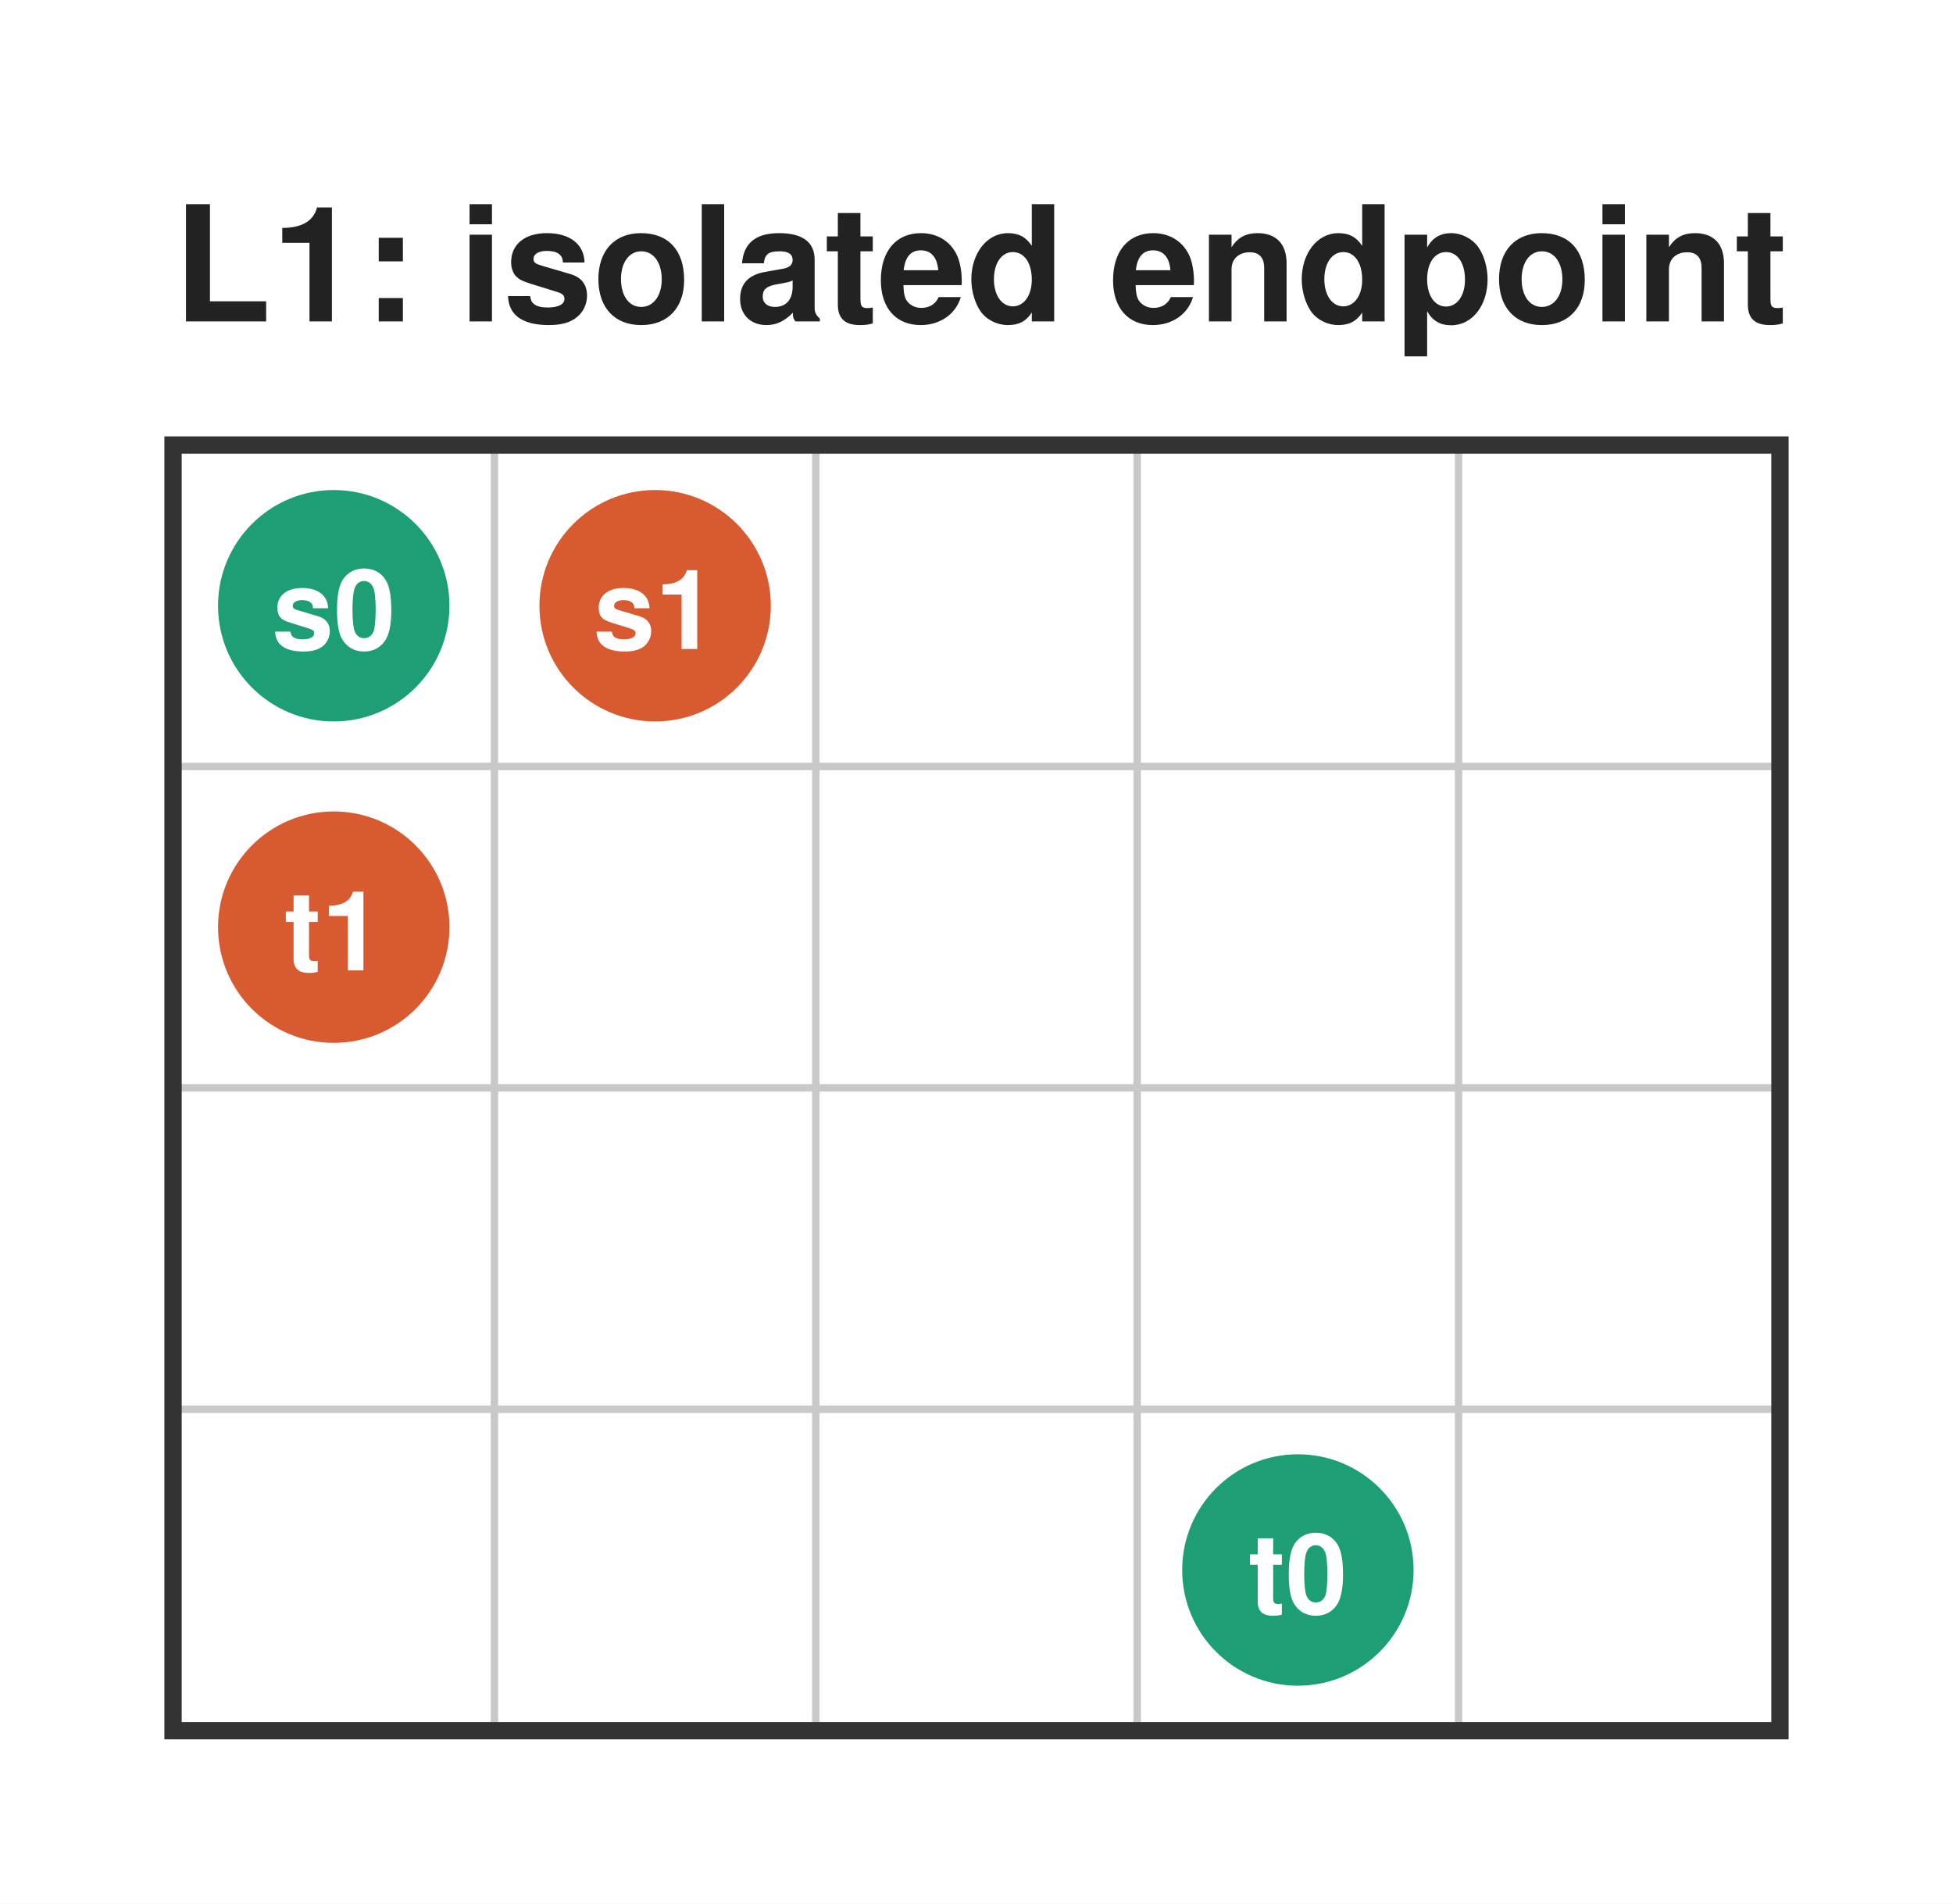
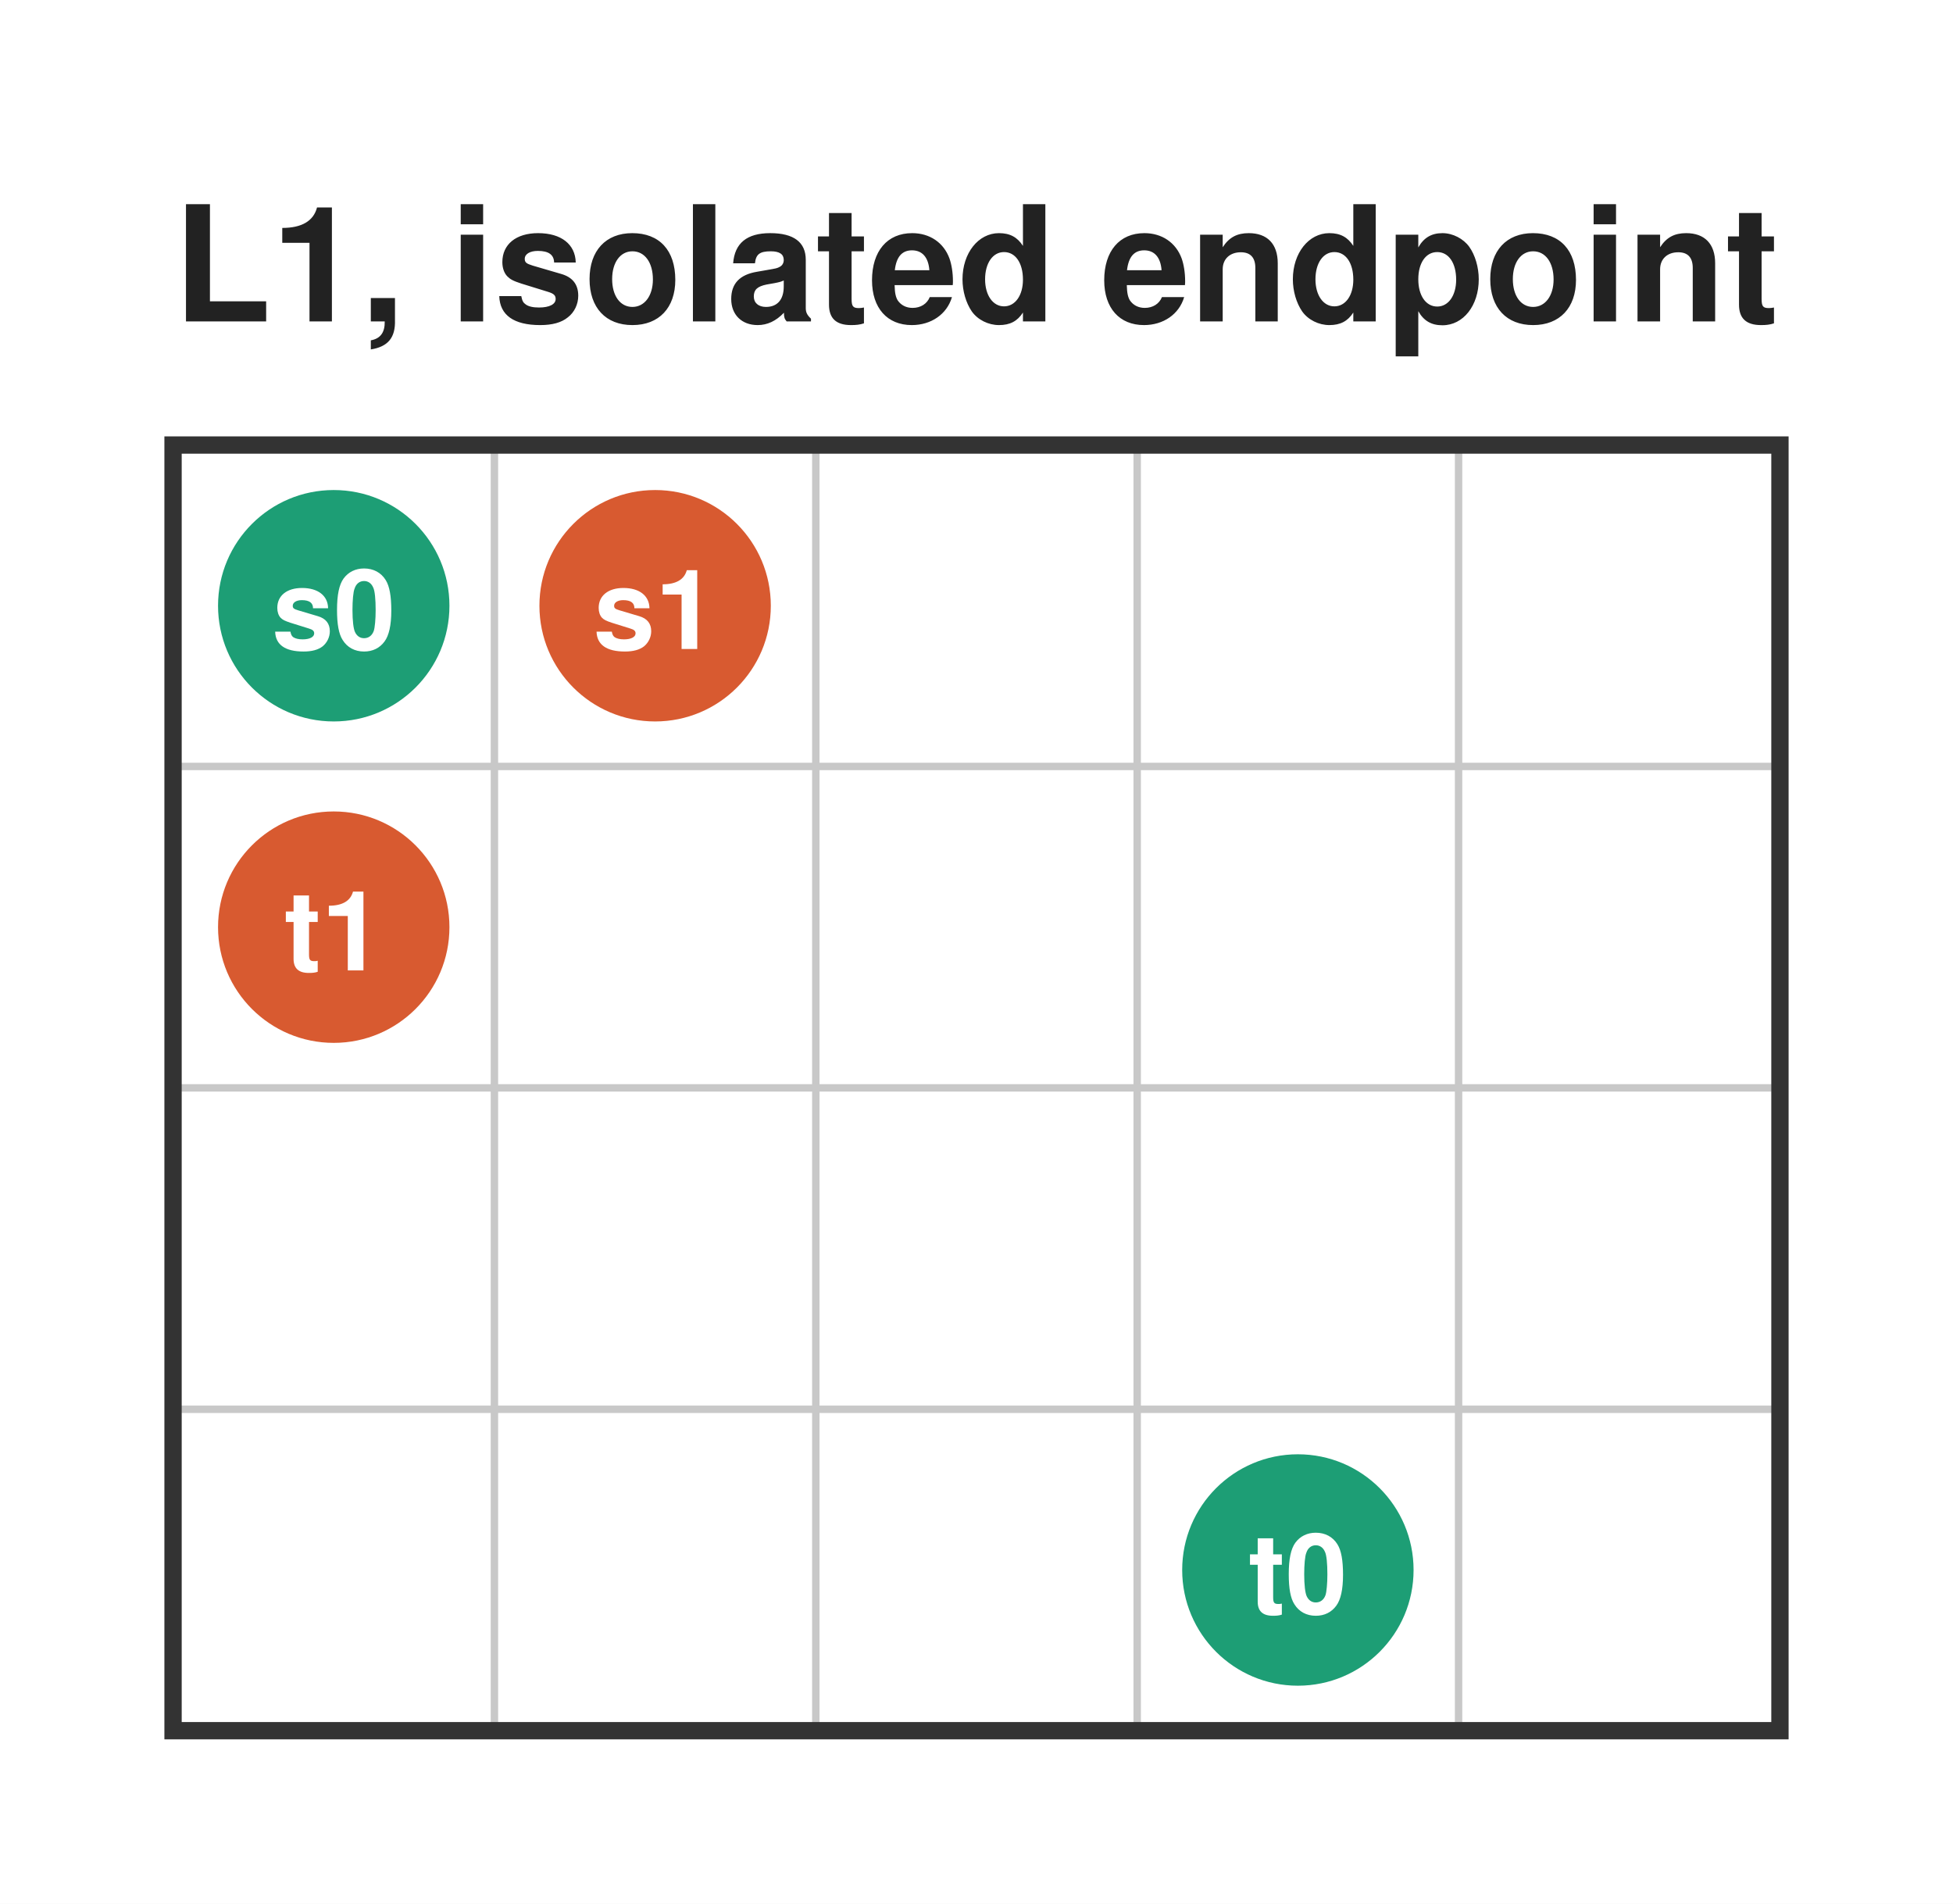
<svg xmlns="http://www.w3.org/2000/svg" width="158" height="154" viewBox="0 0 158 154" font-family="Helvetica, Arial, sans-serif">
  <rect width="100%" height="100%" fill="white" />
-   <text x="14" y="26" font-size="13" font-weight="700" fill="#222">L1: isolated endpoint</text>
+   <text x="14" y="26" font-size="13" font-weight="700" fill="#222">L1, isolated endpoint</text>
  <line x1="14" y1="36" x2="144" y2="36" stroke="#c8c8c8" stroke-width="0.6" />
  <line x1="14" y1="62" x2="144" y2="62" stroke="#c8c8c8" stroke-width="0.6" />
  <line x1="14" y1="88" x2="144" y2="88" stroke="#c8c8c8" stroke-width="0.6" />
  <line x1="14" y1="114" x2="144" y2="114" stroke="#c8c8c8" stroke-width="0.6" />
  <line x1="14" y1="140" x2="144" y2="140" stroke="#c8c8c8" stroke-width="0.6" />
  <line x1="14" y1="36" x2="14" y2="140" stroke="#c8c8c8" stroke-width="0.6" />
  <line x1="40" y1="36" x2="40" y2="140" stroke="#c8c8c8" stroke-width="0.6" />
  <line x1="66" y1="36" x2="66" y2="140" stroke="#c8c8c8" stroke-width="0.6" />
  <line x1="92" y1="36" x2="92" y2="140" stroke="#c8c8c8" stroke-width="0.6" />
  <line x1="118" y1="36" x2="118" y2="140" stroke="#c8c8c8" stroke-width="0.6" />
  <line x1="144" y1="36" x2="144" y2="140" stroke="#c8c8c8" stroke-width="0.6" />
  <rect x="14" y="36" width="130" height="104" fill="none" stroke="#333" stroke-width="1.4" />
  <circle cx="27.0" cy="49.0" r="9.36" fill="#1D9E75" />
  <text x="27.0" y="52.5" font-size="9" font-weight="700" fill="white" text-anchor="middle">s0</text>
  <circle cx="105.0" cy="127.0" r="9.36" fill="#1D9E75" />
  <text x="105.0" y="130.5" font-size="9" font-weight="700" fill="white" text-anchor="middle">t0</text>
  <circle cx="53.0" cy="49.0" r="9.36" fill="#D85A30" />
  <text x="53.0" y="52.5" font-size="9" font-weight="700" fill="white" text-anchor="middle">s1</text>
  <circle cx="27.0" cy="75.0" r="9.36" fill="#D85A30" />
  <text x="27.0" y="78.5" font-size="9" font-weight="700" fill="white" text-anchor="middle">t1</text>
</svg>
